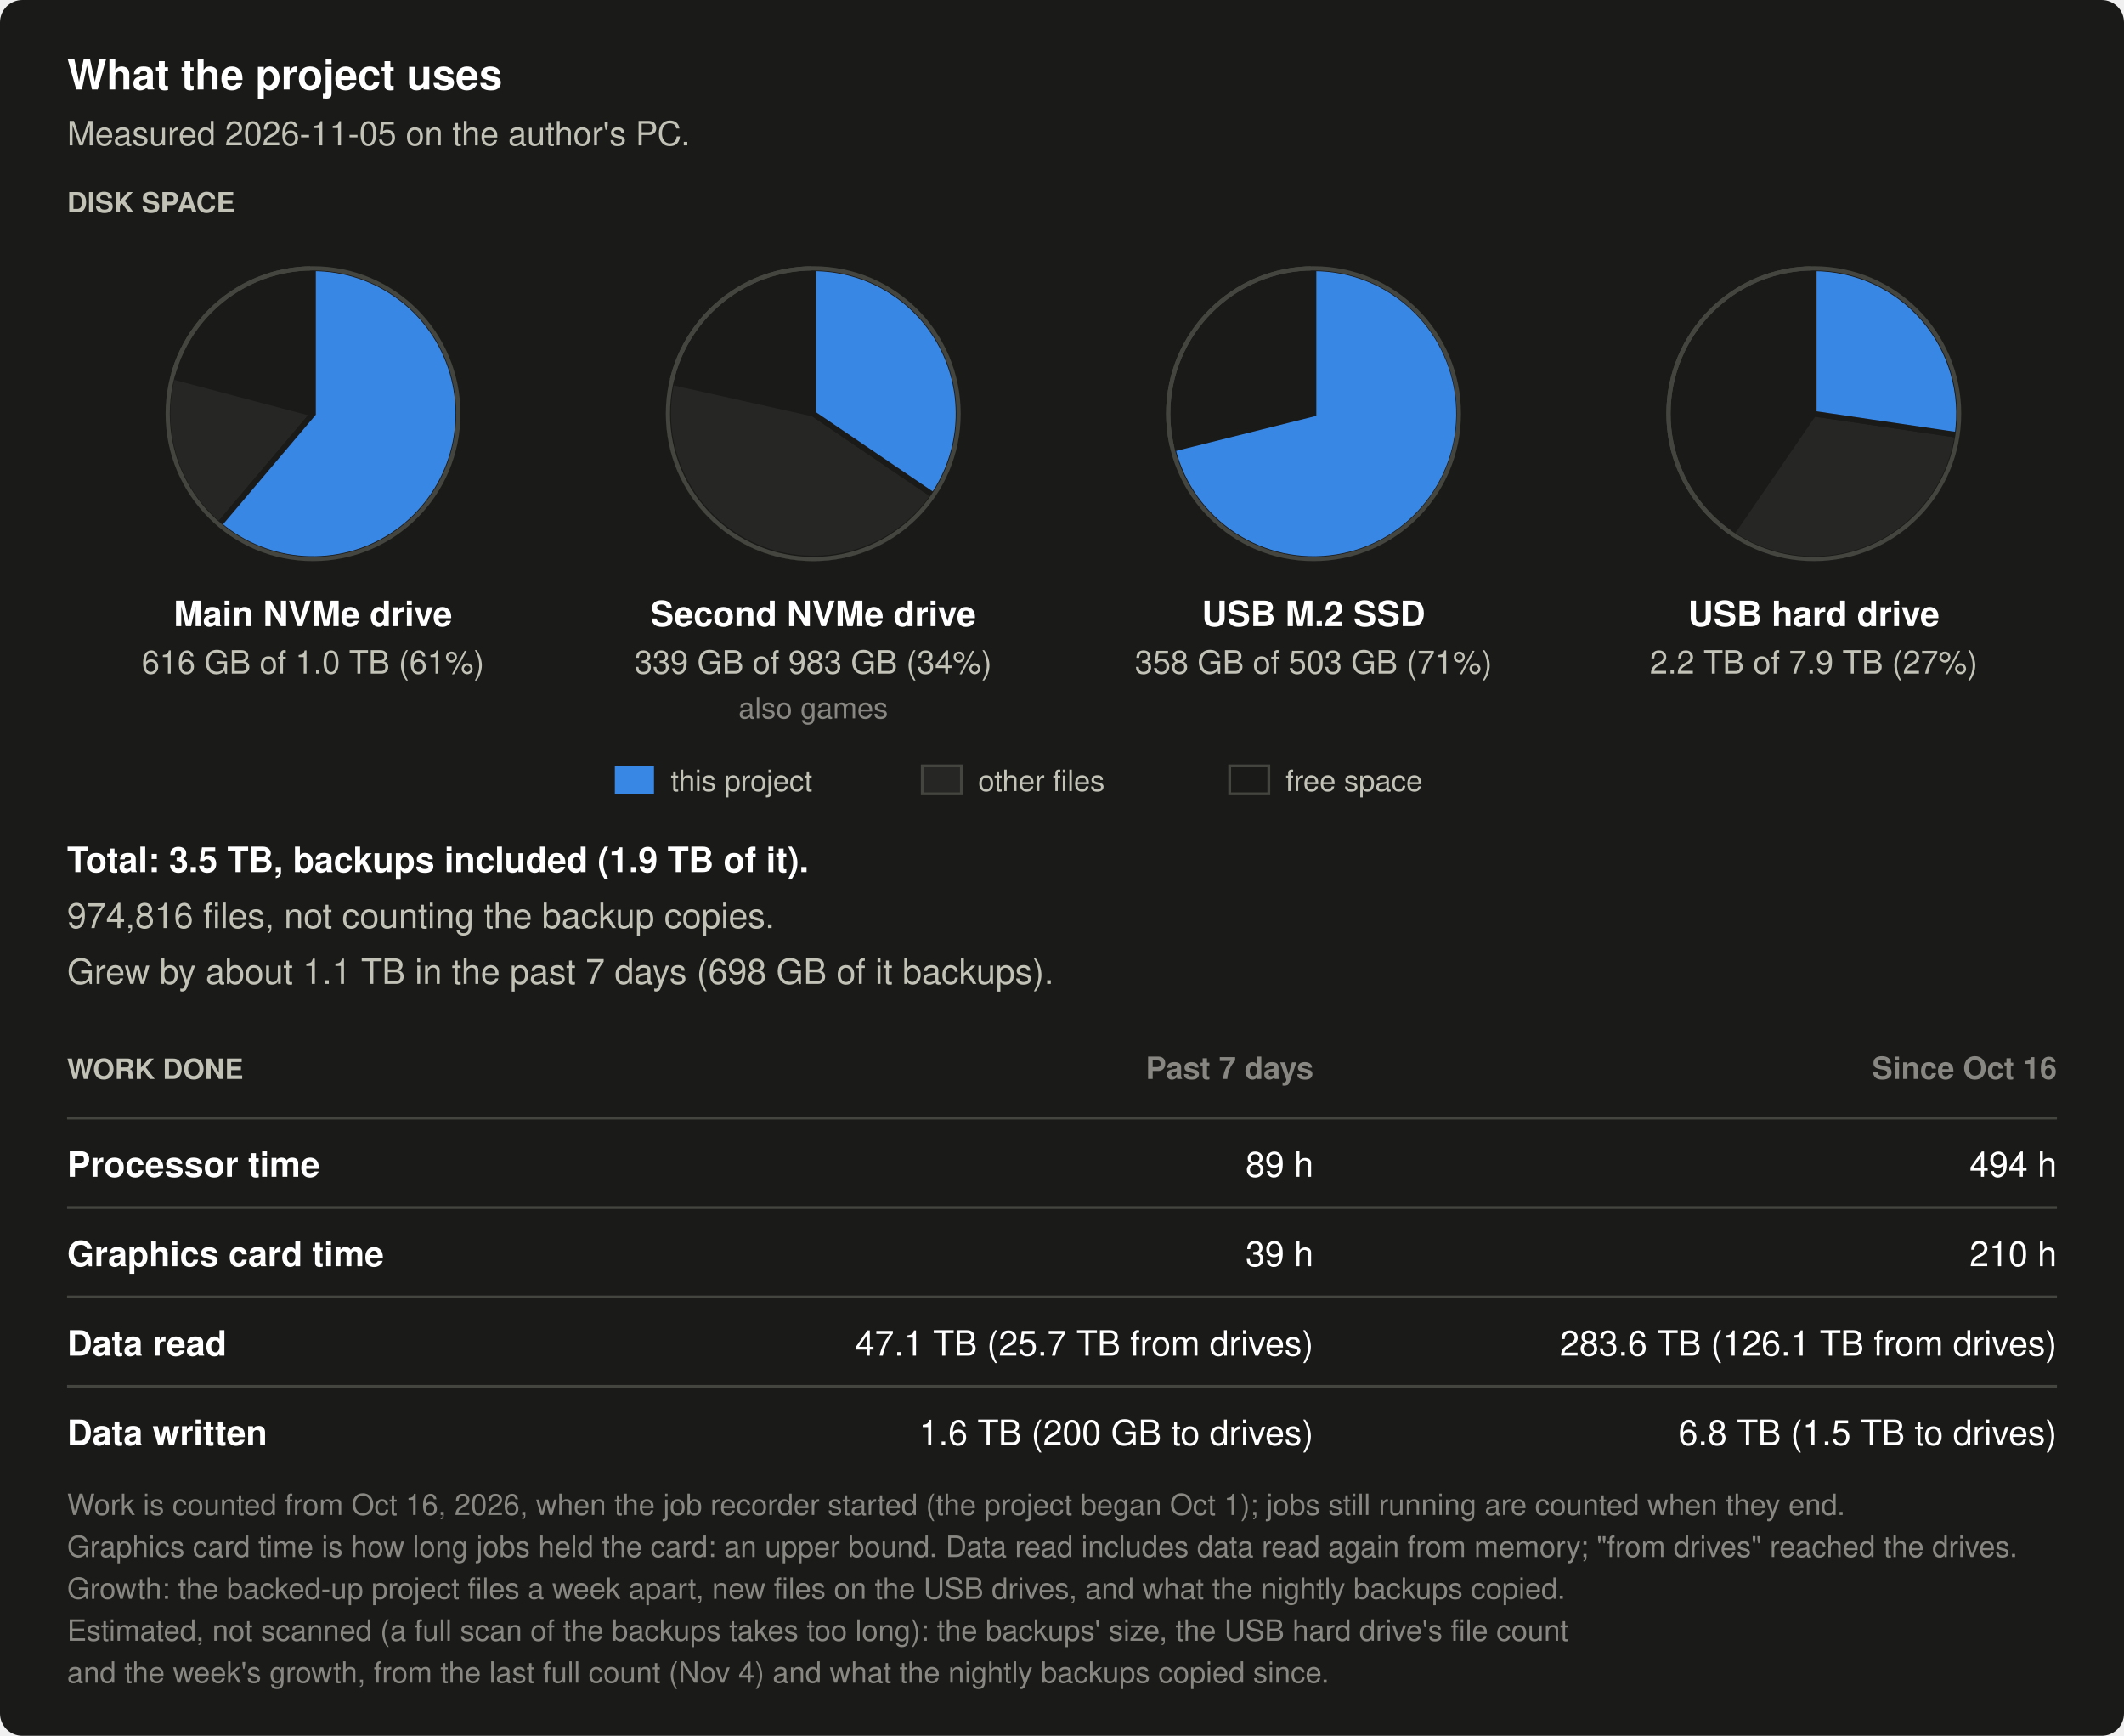
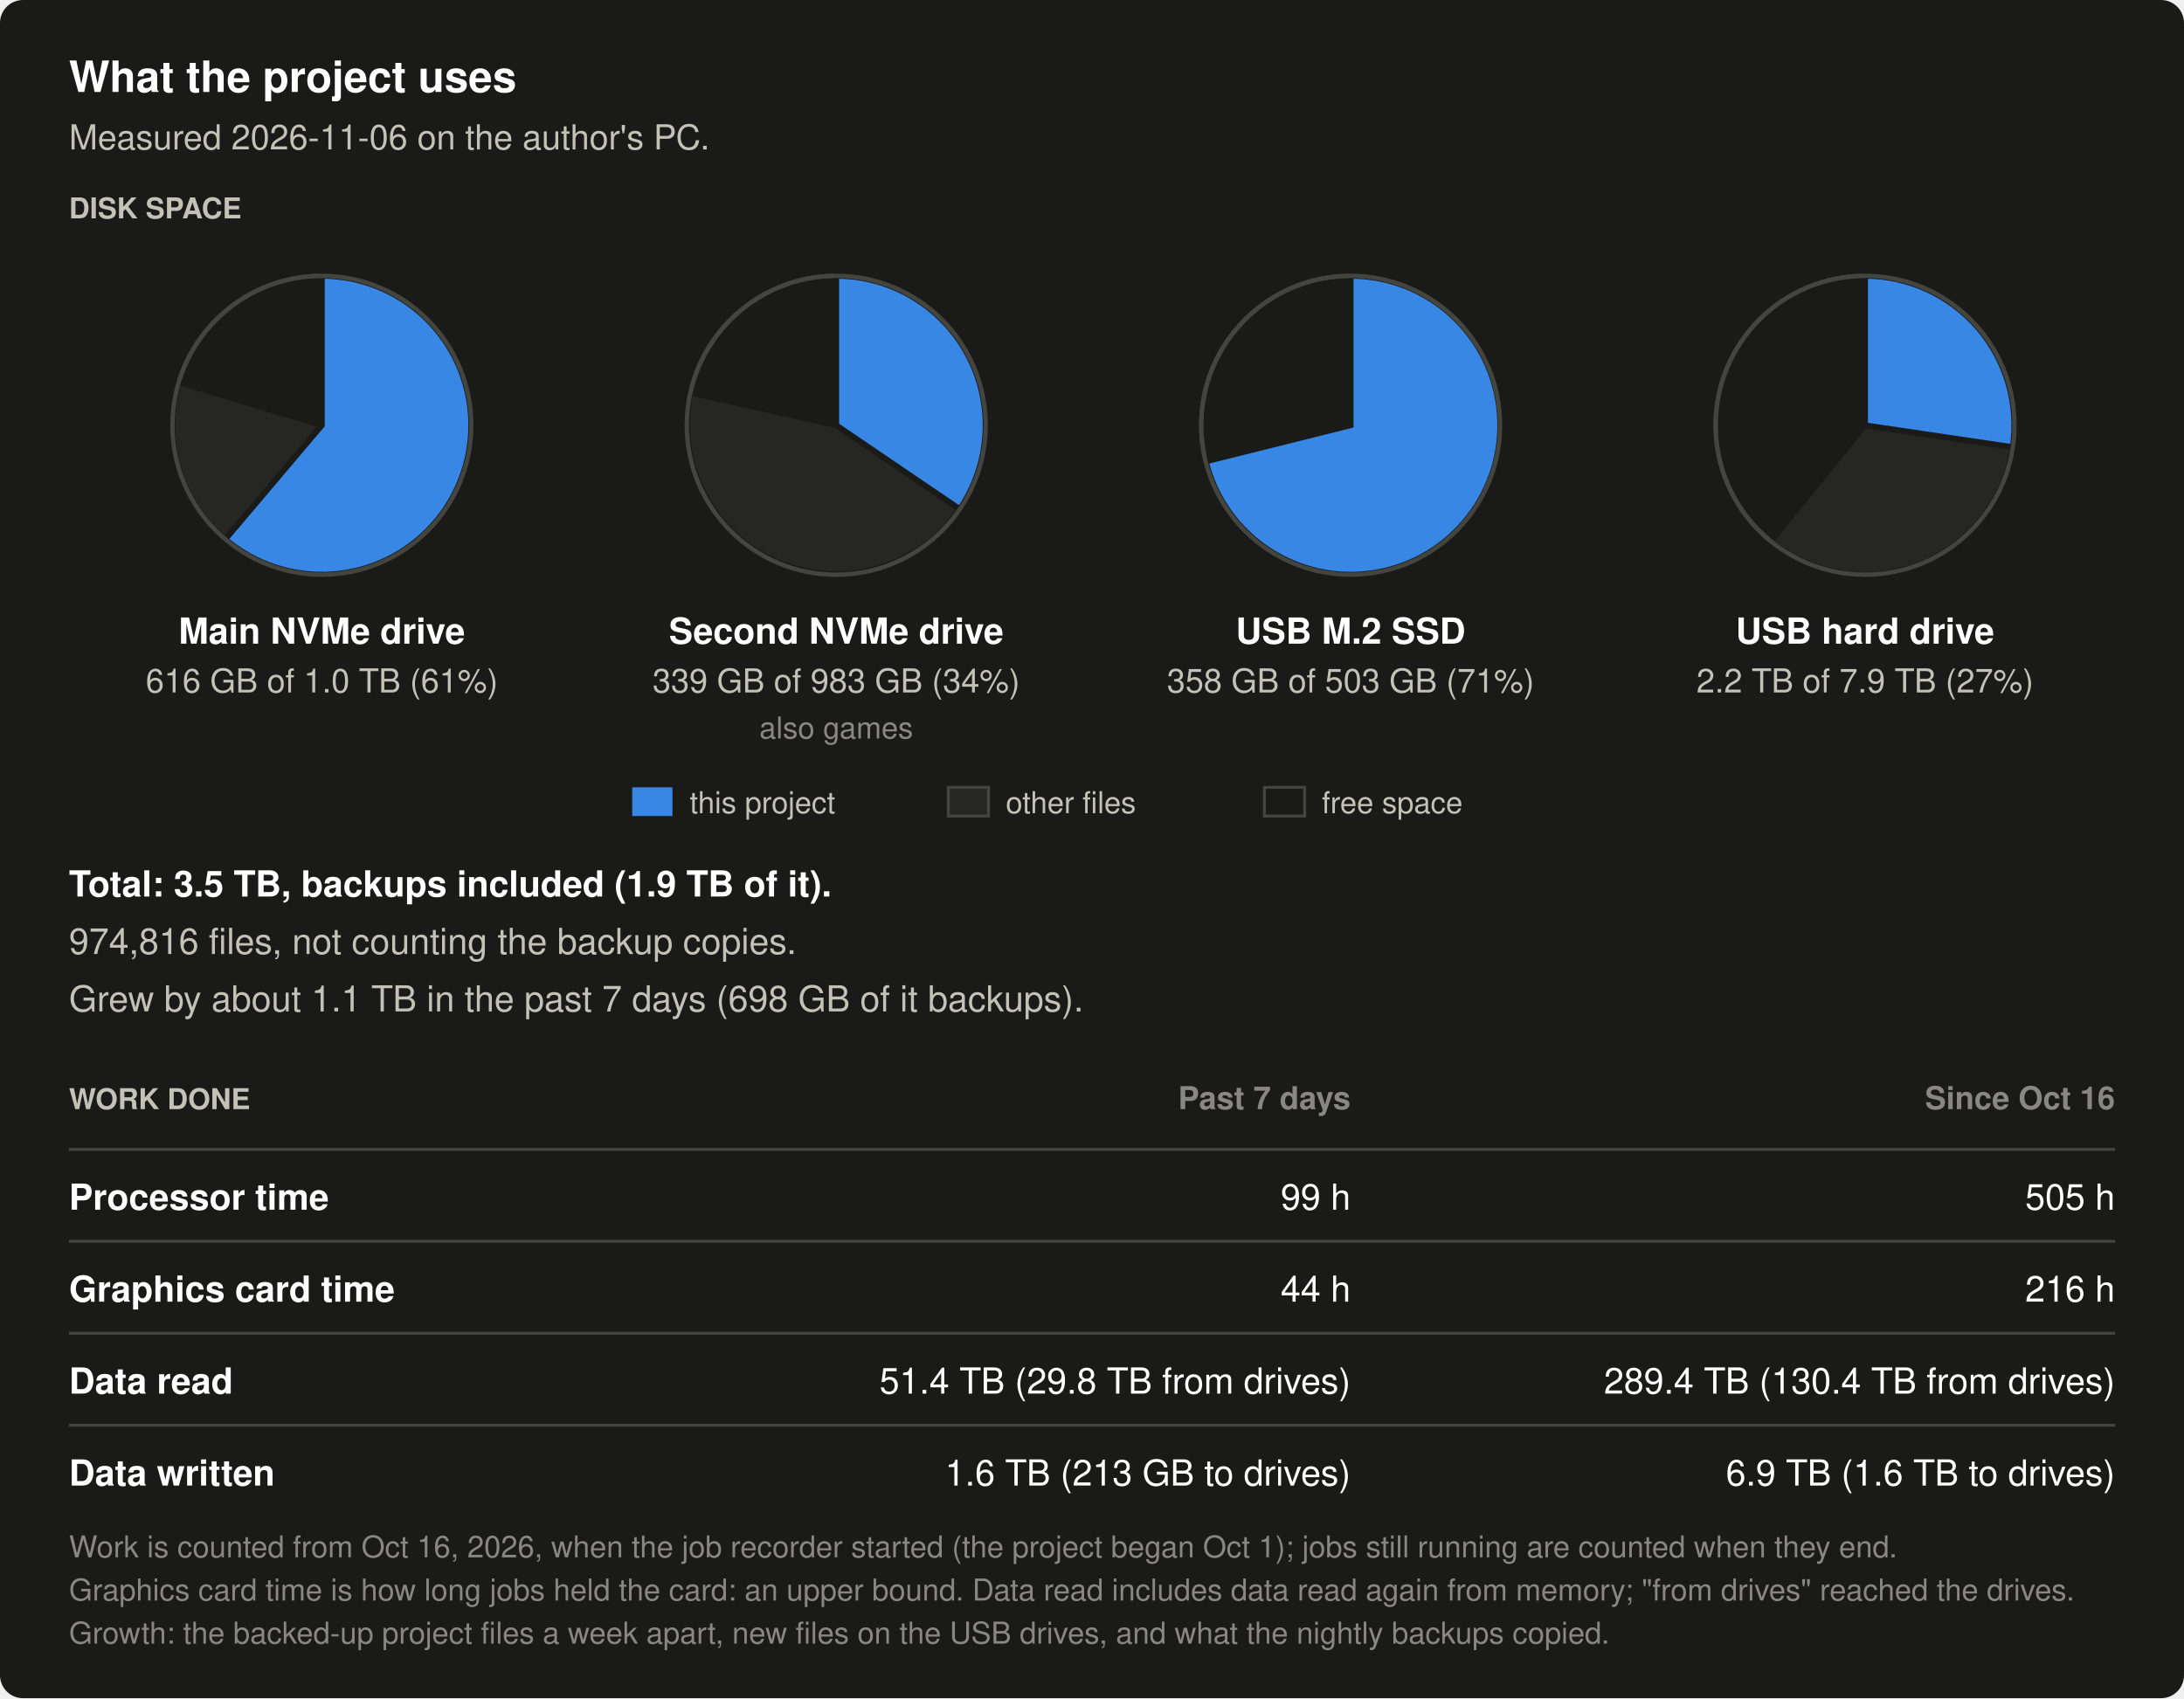
- <svg xmlns="http://www.w3.org/2000/svg" width="760" height="621" viewBox="0 0 760 621" role="img" aria-label="What the project uses, measured 2026-11-05: disk space Main NVMe drive 616 GB of 1.0 TB; Second NVMe drive (also games) 339 GB of 983 GB; USB M.2 SSD 358 GB of 503 GB; USB hard drive 2.2 TB of 7.9 TB; total 3.5 TB including 1.9 TB of backups, 974,816 files not counting backup copies; grew about 1.1 TB in the past 7 days. Past 7 days: 89 processor hours, 39 graphics card hours, 47.1 TB read, 1.6 TB written. Since Oct 16: 494 processor hours, 210 graphics card hours, 283.6 TB read, 6.8 TB written.">
-   <rect width="760" height="621" rx="8" fill="#1a1a19" />
+ <svg xmlns="http://www.w3.org/2000/svg" width="760" height="591" viewBox="0 0 760 591" role="img" aria-label="What the project uses, measured 2026-11-06: disk space Main NVMe drive 616 GB of 1.0 TB; Second NVMe drive (also games) 339 GB of 983 GB; USB M.2 SSD 358 GB of 503 GB; USB hard drive 2.2 TB of 7.9 TB; total 3.5 TB including 1.9 TB of backups, 974,816 files not counting backup copies; grew about 1.1 TB in the past 7 days. Past 7 days: 99 processor hours, 44 graphics card hours, 51.4 TB read, 1.6 TB written. Since Oct 16: 505 processor hours, 216 graphics card hours, 289.4 TB read, 6.9 TB written.">
+   <rect width="760" height="591" rx="8" fill="#1a1a19" />
  <text x="24" y="32" font-family="-apple-system, 'Segoe UI', Helvetica, Arial, sans-serif" font-size="15" font-weight="600" text-anchor="start" fill="#ffffff">What the project uses</text>
-   <text x="24" y="52" font-family="-apple-system, 'Segoe UI', Helvetica, Arial, sans-serif" font-size="12" text-anchor="start" fill="#c3c2b7">Measured 2026-11-05 on the author's PC.</text>
+   <text x="24" y="52" font-family="-apple-system, 'Segoe UI', Helvetica, Arial, sans-serif" font-size="12" text-anchor="start" fill="#c3c2b7">Measured 2026-11-06 on the author's PC.</text>
  <text x="24" y="76" font-family="-apple-system, 'Segoe UI', Helvetica, Arial, sans-serif" font-size="10" font-weight="600" text-anchor="start" fill="#c3c2b7">DISK SPACE</text>
  <circle cx="112" cy="148" r="52" fill="#1a1a19" stroke="#45453f" stroke-width="1.5" />
-   <path d="M112,148 L78.4,187.7 A52,52 0 0 1 61.7,134.7 Z" fill="#262624" stroke="#1a1a19" stroke-width="2" />
+   <path d="M112,148 L78.4,187.7 A52,52 0 0 1 62.2,133.0 Z" fill="#262624" stroke="#1a1a19" stroke-width="2" />
  <path d="M112,148 L112.0,96.0 A52,52 0 1 1 78.4,187.7 Z" fill="#3987e5" stroke="#1a1a19" stroke-width="2" />
  <circle cx="112" cy="148" r="52" fill="none" stroke="#45453f" stroke-width="1.5" />
  <text x="112" y="224" font-family="-apple-system, 'Segoe UI', Helvetica, Arial, sans-serif" font-size="12.5" font-weight="600" text-anchor="middle" fill="#ffffff">Main NVMe drive</text>
  <text x="112" y="241" font-family="-apple-system, 'Segoe UI', Helvetica, Arial, sans-serif" font-size="11.5" text-anchor="middle" fill="#c3c2b7">616 GB of 1.0 TB (61%)</text>
  <circle cx="291" cy="148" r="52" fill="#1a1a19" stroke="#45453f" stroke-width="1.5" />
  <path d="M291,148 L334.0,177.2 A52,52 0 0 1 240.3,136.7 Z" fill="#262624" stroke="#1a1a19" stroke-width="2" />
  <path d="M291,148 L291.0,96.0 A52,52 0 0 1 334.0,177.2 Z" fill="#3987e5" stroke="#1a1a19" stroke-width="2" />
  <circle cx="291" cy="148" r="52" fill="none" stroke="#45453f" stroke-width="1.5" />
  <text x="291" y="224" font-family="-apple-system, 'Segoe UI', Helvetica, Arial, sans-serif" font-size="12.5" font-weight="600" text-anchor="middle" fill="#ffffff">Second NVMe drive</text>
  <text x="291" y="241" font-family="-apple-system, 'Segoe UI', Helvetica, Arial, sans-serif" font-size="11.5" text-anchor="middle" fill="#c3c2b7">339 GB of 983 GB (34%)</text>
  <text x="291" y="257" font-family="-apple-system, 'Segoe UI', Helvetica, Arial, sans-serif" font-size="10.5" text-anchor="middle" fill="#898781">also games</text>
  <circle cx="470" cy="148" r="52" fill="#1a1a19" stroke="#45453f" stroke-width="1.5" />
  <path d="M470,148 L419.6,160.6 A52,52 0 0 1 419.5,160.6 Z" fill="#262624" stroke="#1a1a19" stroke-width="2" />
  <path d="M470,148 L470.0,96.0 A52,52 0 1 1 419.6,160.6 Z" fill="#3987e5" stroke="#1a1a19" stroke-width="2" />
  <circle cx="470" cy="148" r="52" fill="none" stroke="#45453f" stroke-width="1.5" />
  <text x="470" y="224" font-family="-apple-system, 'Segoe UI', Helvetica, Arial, sans-serif" font-size="12.5" font-weight="600" text-anchor="middle" fill="#ffffff">USB M.2 SSD</text>
  <text x="470" y="241" font-family="-apple-system, 'Segoe UI', Helvetica, Arial, sans-serif" font-size="11.5" text-anchor="middle" fill="#c3c2b7">358 GB of 503 GB (71%)</text>
  <circle cx="649" cy="148" r="52" fill="#1a1a19" stroke="#45453f" stroke-width="1.5" />
-   <path d="M649,148 L700.4,155.6 A52,52 0 0 1 619.6,190.9 Z" fill="#262624" stroke="#1a1a19" stroke-width="2" />
+   <path d="M649,148 L700.4,155.6 A52,52 0 0 1 616.2,188.4 Z" fill="#262624" stroke="#1a1a19" stroke-width="2" />
  <path d="M649,148 L649.0,96.0 A52,52 0 0 1 700.4,155.6 Z" fill="#3987e5" stroke="#1a1a19" stroke-width="2" />
  <circle cx="649" cy="148" r="52" fill="none" stroke="#45453f" stroke-width="1.5" />
  <text x="649" y="224" font-family="-apple-system, 'Segoe UI', Helvetica, Arial, sans-serif" font-size="12.5" font-weight="600" text-anchor="middle" fill="#ffffff">USB hard drive</text>
  <text x="649" y="241" font-family="-apple-system, 'Segoe UI', Helvetica, Arial, sans-serif" font-size="11.5" text-anchor="middle" fill="#c3c2b7">2.2 TB of 7.9 TB (27%)</text>
  <rect x="220" y="274" width="14" height="10" fill="#3987e5" />
  <text x="240" y="283" font-family="-apple-system, 'Segoe UI', Helvetica, Arial, sans-serif" font-size="10.5" text-anchor="start" fill="#c3c2b7">this project</text>
  <rect x="330" y="274" width="14" height="10" fill="#262624" stroke="#45453f" />
  <text x="350" y="283" font-family="-apple-system, 'Segoe UI', Helvetica, Arial, sans-serif" font-size="10.5" text-anchor="start" fill="#c3c2b7">other files</text>
  <rect x="440" y="274" width="14" height="10" fill="#1a1a19" stroke="#45453f" />
  <text x="460" y="283" font-family="-apple-system, 'Segoe UI', Helvetica, Arial, sans-serif" font-size="10.5" text-anchor="start" fill="#c3c2b7">free space</text>
  <text x="24" y="312" font-family="-apple-system, 'Segoe UI', Helvetica, Arial, sans-serif" font-size="12.5" font-weight="600" text-anchor="start" fill="#ffffff">Total: 3.5 TB, backups included (1.9 TB of it).</text>
  <text x="24" y="332" font-family="-apple-system, 'Segoe UI', Helvetica, Arial, sans-serif" font-size="12.5" text-anchor="start" fill="#c3c2b7">974,816 files, not counting the backup copies.</text>
  <text x="24" y="352" font-family="-apple-system, 'Segoe UI', Helvetica, Arial, sans-serif" font-size="12.5" text-anchor="start" fill="#c3c2b7">Grew by about 1.1 TB in the past 7 days (698 GB of it backups).</text>
  <text x="24" y="386" font-family="-apple-system, 'Segoe UI', Helvetica, Arial, sans-serif" font-size="10" font-weight="600" text-anchor="start" fill="#c3c2b7">WORK DONE</text>
  <text x="470" y="386" font-family="-apple-system, 'Segoe UI', Helvetica, Arial, sans-serif" font-size="11" font-weight="600" text-anchor="end" fill="#898781">Past 7 days</text>
  <text x="736" y="386" font-family="-apple-system, 'Segoe UI', Helvetica, Arial, sans-serif" font-size="11" font-weight="600" text-anchor="end" fill="#898781">Since Oct 16</text>
  <line x1="24" y1="400" x2="736" y2="400" stroke="#45453f" />
  <text x="24" y="421" font-family="-apple-system, 'Segoe UI', Helvetica, Arial, sans-serif" font-size="12.5" font-weight="600" text-anchor="start" fill="#ffffff">Processor time</text>
-   <text x="470" y="421" font-family="-apple-system, 'Segoe UI', Helvetica, Arial, sans-serif" font-size="12.5" text-anchor="end" fill="#ffffff">89 h</text>
-   <text x="736" y="421" font-family="-apple-system, 'Segoe UI', Helvetica, Arial, sans-serif" font-size="12.5" text-anchor="end" fill="#ffffff">494 h</text>
+   <text x="470" y="421" font-family="-apple-system, 'Segoe UI', Helvetica, Arial, sans-serif" font-size="12.5" text-anchor="end" fill="#ffffff">99 h</text>
+   <text x="736" y="421" font-family="-apple-system, 'Segoe UI', Helvetica, Arial, sans-serif" font-size="12.5" text-anchor="end" fill="#ffffff">505 h</text>
  <line x1="24" y1="432" x2="736" y2="432" stroke="#45453f" />
  <text x="24" y="453" font-family="-apple-system, 'Segoe UI', Helvetica, Arial, sans-serif" font-size="12.5" font-weight="600" text-anchor="start" fill="#ffffff">Graphics card time</text>
-   <text x="470" y="453" font-family="-apple-system, 'Segoe UI', Helvetica, Arial, sans-serif" font-size="12.5" text-anchor="end" fill="#ffffff">39 h</text>
-   <text x="736" y="453" font-family="-apple-system, 'Segoe UI', Helvetica, Arial, sans-serif" font-size="12.5" text-anchor="end" fill="#ffffff">210 h</text>
+   <text x="470" y="453" font-family="-apple-system, 'Segoe UI', Helvetica, Arial, sans-serif" font-size="12.5" text-anchor="end" fill="#ffffff">44 h</text>
+   <text x="736" y="453" font-family="-apple-system, 'Segoe UI', Helvetica, Arial, sans-serif" font-size="12.5" text-anchor="end" fill="#ffffff">216 h</text>
  <line x1="24" y1="464" x2="736" y2="464" stroke="#45453f" />
  <text x="24" y="485" font-family="-apple-system, 'Segoe UI', Helvetica, Arial, sans-serif" font-size="12.5" font-weight="600" text-anchor="start" fill="#ffffff">Data read</text>
-   <text x="470" y="485" font-family="-apple-system, 'Segoe UI', Helvetica, Arial, sans-serif" font-size="12.5" text-anchor="end" fill="#ffffff">47.1 TB (25.7 TB from drives)</text>
-   <text x="736" y="485" font-family="-apple-system, 'Segoe UI', Helvetica, Arial, sans-serif" font-size="12.5" text-anchor="end" fill="#ffffff">283.6 TB (126.1 TB from drives)</text>
+   <text x="470" y="485" font-family="-apple-system, 'Segoe UI', Helvetica, Arial, sans-serif" font-size="12.5" text-anchor="end" fill="#ffffff">51.4 TB (29.8 TB from drives)</text>
+   <text x="736" y="485" font-family="-apple-system, 'Segoe UI', Helvetica, Arial, sans-serif" font-size="12.5" text-anchor="end" fill="#ffffff">289.4 TB (130.4 TB from drives)</text>
  <line x1="24" y1="496" x2="736" y2="496" stroke="#45453f" />
  <text x="24" y="517" font-family="-apple-system, 'Segoe UI', Helvetica, Arial, sans-serif" font-size="12.5" font-weight="600" text-anchor="start" fill="#ffffff">Data written</text>
-   <text x="470" y="517" font-family="-apple-system, 'Segoe UI', Helvetica, Arial, sans-serif" font-size="12.5" text-anchor="end" fill="#ffffff">1.6 TB (200 GB to drives)</text>
-   <text x="736" y="517" font-family="-apple-system, 'Segoe UI', Helvetica, Arial, sans-serif" font-size="12.5" text-anchor="end" fill="#ffffff">6.8 TB (1.5 TB to drives)</text>
+   <text x="470" y="517" font-family="-apple-system, 'Segoe UI', Helvetica, Arial, sans-serif" font-size="12.5" text-anchor="end" fill="#ffffff">1.6 TB (213 GB to drives)</text>
+   <text x="736" y="517" font-family="-apple-system, 'Segoe UI', Helvetica, Arial, sans-serif" font-size="12.5" text-anchor="end" fill="#ffffff">6.9 TB (1.6 TB to drives)</text>
  <text x="24" y="542" font-family="-apple-system, 'Segoe UI', Helvetica, Arial, sans-serif" font-size="10.5" text-anchor="start" fill="#898781">Work is counted from Oct 16, 2026, when the job recorder started (the project began Oct 1); jobs still running are counted when they end.</text>
  <text x="24" y="557" font-family="-apple-system, 'Segoe UI', Helvetica, Arial, sans-serif" font-size="10.5" text-anchor="start" fill="#898781">Graphics card time is how long jobs held the card: an upper bound. Data read includes data read again from memory; "from drives" reached the drives.</text>
  <text x="24" y="572" font-family="-apple-system, 'Segoe UI', Helvetica, Arial, sans-serif" font-size="10.5" text-anchor="start" fill="#898781">Growth: the backed-up project files a week apart, new files on the USB drives, and what the nightly backups copied.</text>
-   <text x="24" y="587" font-family="-apple-system, 'Segoe UI', Helvetica, Arial, sans-serif" font-size="10.5" text-anchor="start" fill="#898781">Estimated, not scanned (a full scan of the backups takes too long): the backups' size, the USB hard drive's file count</text>
-   <text x="24" y="602" font-family="-apple-system, 'Segoe UI', Helvetica, Arial, sans-serif" font-size="10.5" text-anchor="start" fill="#898781">and the week's growth, from the last full count (Nov 4) and what the nightly backups copied since.</text>
</svg>
